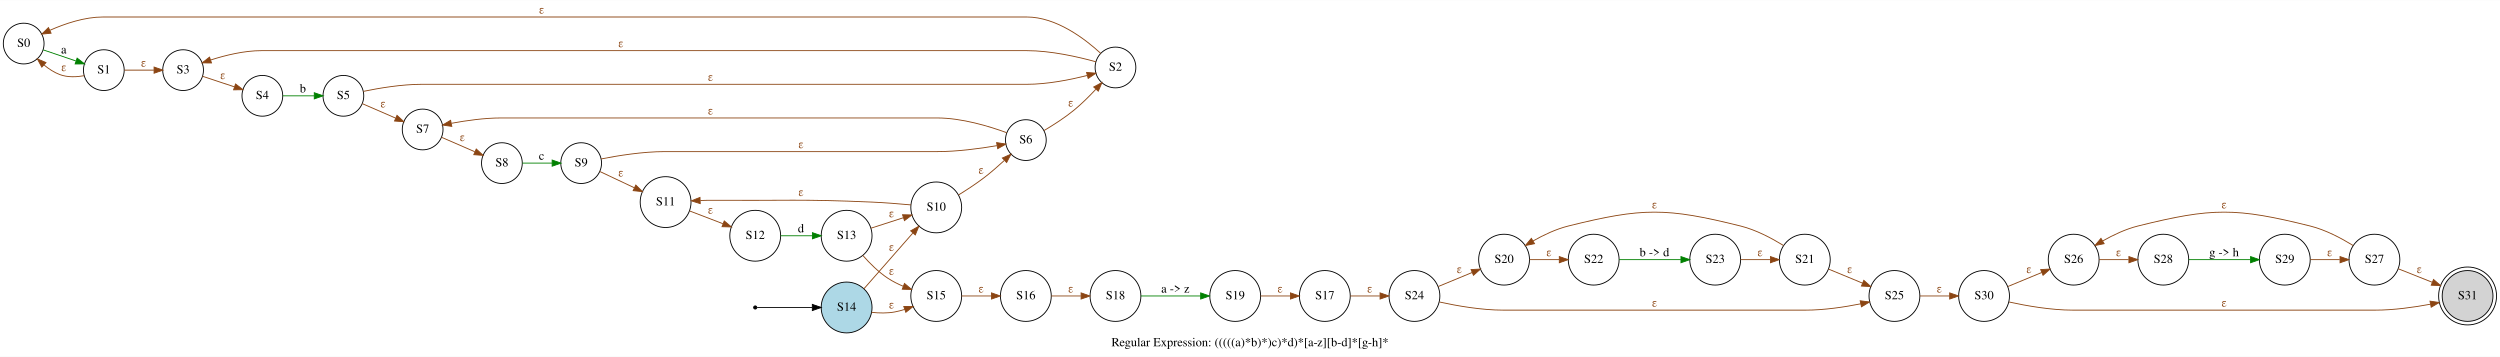
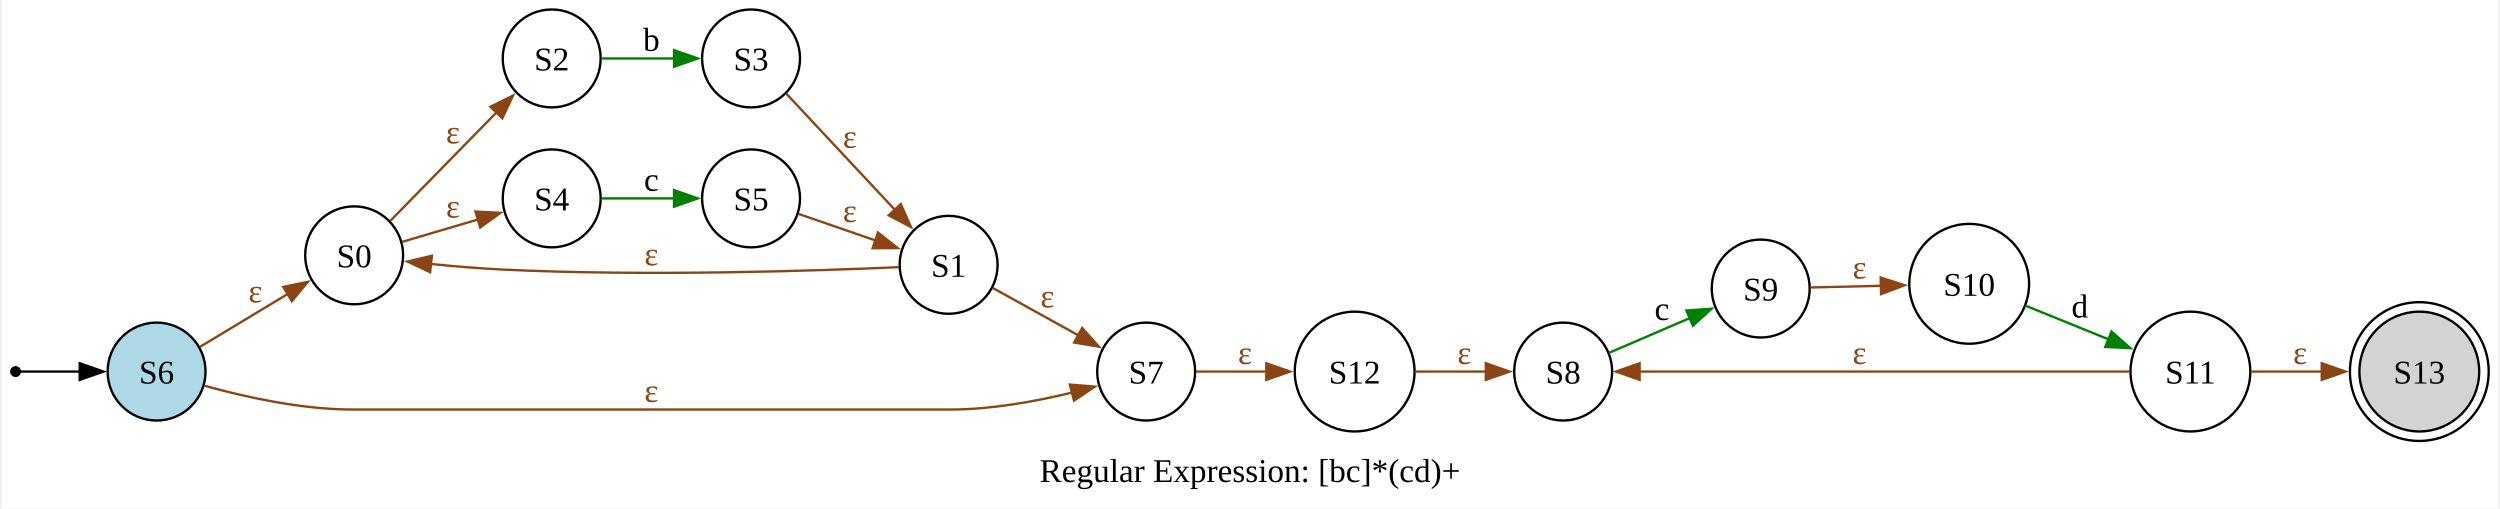
- <svg xmlns="http://www.w3.org/2000/svg" width="2823pt" height="403pt" viewBox="0.00 0.00 2822.87 402.60">
-   <g id="graph0" class="graph" transform="scale(1 1) rotate(0) translate(4 398.6)">
-     <polygon fill="white" stroke="transparent" points="-4,4 -4,-398.6 2818.87,-398.6 2818.87,4 -4,4" />
-     <text text-anchor="middle" x="1407.43" y="-7.8" font-family="Times,serif" font-size="14.00">Regular Expression: (((((a)*b)*)c)*d)*[a-z][b-d]*[g-h]*</text>
+ <svg xmlns="http://www.w3.org/2000/svg" width="1052pt" height="214pt" viewBox="0.00 0.00 1052.38 214.39">
+   <g id="graph0" class="graph" transform="scale(1 1) rotate(0) translate(4 210.39)">
+     <polygon fill="white" stroke="none" points="-4,4 -4,-210.39 1048.38,-210.39 1048.38,4 -4,4" />
+     <text text-anchor="middle" x="522.19" y="-7.2" font-family="Times New Roman,serif" font-size="14.00">Regular Expression: [bc]*(cd)+</text>
    <g id="node1" class="node">
-       <ellipse fill="none" stroke="black" cx="22.75" cy="-349.6" rx="23" ry="23" />
-       <text text-anchor="middle" x="22.75" y="-345.9" font-family="Times,serif" font-size="14.00">S0</text>
+       <ellipse fill="none" stroke="black" cx="144.53" cy="-102.75" rx="20.64" ry="20.64" />
+       <text text-anchor="middle" x="144.53" y="-97.7" font-family="Times New Roman,serif" font-size="14.00">S0</text>
+     </g>
+     <g id="node3" class="node">
+       <ellipse fill="none" stroke="black" cx="227.81" cy="-185.75" rx="20.64" ry="20.64" />
+       <text text-anchor="middle" x="227.81" y="-180.7" font-family="Times New Roman,serif" font-size="14.00">S2</text>
+     </g>
+     <g id="edge3" class="edge">
+       <path fill="none" stroke="saddlebrown" d="M159.69,-117.21C172.08,-129.86 190.3,-148.47 204.63,-163.1" />
+       <polygon fill="saddlebrown" stroke="saddlebrown" points="201.99,-165.4 211.49,-170.1 206.99,-160.5 201.99,-165.4" />
+       <text text-anchor="middle" x="186.17" y="-149.94" font-family="Times New Roman,serif" font-size="14.00" fill="saddlebrown">ε</text>
+     </g>
+     <g id="node5" class="node">
+       <ellipse fill="none" stroke="black" cx="227.81" cy="-126.75" rx="20.64" ry="20.64" />
+       <text text-anchor="middle" x="227.81" y="-121.7" font-family="Times New Roman,serif" font-size="14.00">S4</text>
+     </g>
+     <g id="edge2" class="edge">
+       <path fill="none" stroke="saddlebrown" d="M164.79,-108.44C174.31,-111.25 186.01,-114.7 196.68,-117.85" />
+       <polygon fill="saddlebrown" stroke="saddlebrown" points="195.66,-121.2 206.24,-120.67 197.64,-114.49 195.66,-121.2" />
+       <text text-anchor="middle" x="186.17" y="-118.67" font-family="Times New Roman,serif" font-size="14.00" fill="saddlebrown">ε</text>
    </g>
    <g id="node2" class="node">
-       <ellipse fill="none" stroke="black" cx="113.24" cy="-319.6" rx="23" ry="23" />
-       <text text-anchor="middle" x="113.24" y="-315.9" font-family="Times,serif" font-size="14.00">S1</text>
+       <ellipse fill="none" stroke="black" cx="395.14" cy="-98.75" rx="20.64" ry="20.64" />
+       <text text-anchor="middle" x="395.14" y="-93.7" font-family="Times New Roman,serif" font-size="14.00">S1</text>
    </g>
-     <g id="edge2" class="edge">
-       <path fill="none" stroke="green" d="M44.72,-342.49C55.74,-338.75 69.46,-334.1 81.64,-329.97" />
-       <polygon fill="green" stroke="green" points="83.08,-333.18 91.42,-326.66 80.83,-326.55 83.08,-333.18" />
-       <text text-anchor="middle" x="68" y="-338.4" font-family="Times,serif" font-size="14.00">a</text>
+     <g id="edge4" class="edge">
+       <path fill="none" stroke="saddlebrown" d="M374.2,-97.76C340,-96.24 267.96,-93.8 207.17,-96.75 197.25,-97.23 186.45,-98.15 176.71,-99.12" />
+       <polygon fill="saddlebrown" stroke="saddlebrown" points="176.56,-95.62 166.99,-100.15 177.3,-102.58 176.56,-95.62" />
+       <text text-anchor="middle" x="269.83" y="-98.56" font-family="Times New Roman,serif" font-size="14.00" fill="saddlebrown">ε</text>
    </g>
-     <g id="edge3" class="edge">
-       <path fill="none" stroke="saddlebrown" d="M91.31,-313.35C82.48,-311.75 72.25,-311.29 63.5,-314.6 57.17,-316.98 51.2,-320.89 45.91,-325.24" />
-       <polygon fill="saddlebrown" stroke="saddlebrown" points="43.21,-322.96 38.18,-332.29 47.93,-328.13 43.21,-322.96" />
-       <text text-anchor="middle" x="68" y="-318.4" font-family="Times,serif" font-size="14.00" fill="saddlebrown">ε</text>
+     <g id="node8" class="node">
+       <ellipse fill="none" stroke="black" cx="478.42" cy="-53.75" rx="20.64" ry="20.64" />
+       <text text-anchor="middle" x="478.42" y="-48.7" font-family="Times New Roman,serif" font-size="14.00">S7</text>
+     </g>
+     <g id="edge5" class="edge">
+       <path fill="none" stroke="saddlebrown" d="M413.77,-88.98C424.32,-83.15 437.95,-75.6 449.88,-68.99" />
+       <polygon fill="saddlebrown" stroke="saddlebrown" points="451.44,-72.13 458.49,-64.23 448.05,-66.01 451.44,-72.13" />
+       <text text-anchor="middle" x="436.78" y="-80.8" font-family="Times New Roman,serif" font-size="14.00" fill="saddlebrown">ε</text>
    </g>
    <g id="node4" class="node">
-       <ellipse fill="none" stroke="black" cx="202.74" cy="-319.6" rx="23" ry="23" />
-       <text text-anchor="middle" x="202.74" y="-315.9" font-family="Times,serif" font-size="14.00">S3</text>
-     </g>
-     <g id="edge4" class="edge">
-       <path fill="none" stroke="saddlebrown" d="M136.32,-319.6C146.45,-319.6 158.65,-319.6 169.76,-319.6" />
-       <polygon fill="saddlebrown" stroke="saddlebrown" points="169.97,-323.1 179.97,-319.6 169.97,-316.1 169.97,-323.1" />
-       <text text-anchor="middle" x="157.99" y="-323.4" font-family="Times,serif" font-size="14.00" fill="saddlebrown">ε</text>
-     </g>
-     <g id="node3" class="node">
-       <ellipse fill="none" stroke="black" cx="1255.54" cy="-322.6" rx="23" ry="23" />
-       <text text-anchor="middle" x="1255.54" y="-318.9" font-family="Times,serif" font-size="14.00">S2</text>
-     </g>
-     <g id="edge5" class="edge">
-       <path fill="none" stroke="saddlebrown" d="M1238.94,-338.48C1220.62,-355.34 1188.51,-379.6 1155.34,-379.6 112.24,-379.6 112.24,-379.6 112.24,-379.6 91.5,-379.6 69.39,-372.11 52.46,-364.62" />
-       <polygon fill="saddlebrown" stroke="saddlebrown" points="53.68,-361.32 43.14,-360.26 50.72,-367.66 53.68,-361.32" />
-       <text text-anchor="middle" x="607.47" y="-383.4" font-family="Times,serif" font-size="14.00" fill="saddlebrown">ε</text>
+       <ellipse fill="none" stroke="black" cx="311.85" cy="-185.75" rx="20.64" ry="20.64" />
+       <text text-anchor="middle" x="311.85" y="-180.7" font-family="Times New Roman,serif" font-size="14.00">S3</text>
    </g>
    <g id="edge6" class="edge">
-       <path fill="none" stroke="saddlebrown" d="M1233.48,-329.03C1213.55,-334.54 1182.7,-341.6 1155.34,-341.6 291.24,-341.6 291.24,-341.6 291.24,-341.6 271.78,-341.6 250.6,-336.42 233.96,-331.08" />
-       <polygon fill="saddlebrown" stroke="saddlebrown" points="234.83,-327.68 224.24,-327.79 232.58,-334.31 234.83,-327.68" />
-       <text text-anchor="middle" x="696.97" y="-345.4" font-family="Times,serif" font-size="14.00" fill="saddlebrown">ε</text>
-     </g>
-     <g id="node5" class="node">
-       <ellipse fill="none" stroke="black" cx="292.24" cy="-290.6" rx="23" ry="23" />
-       <text text-anchor="middle" x="292.24" y="-286.9" font-family="Times,serif" font-size="14.00">S4</text>
+       <path fill="none" stroke="green" d="M248.67,-185.75C257.98,-185.75 269.28,-185.75 279.68,-185.75" />
+       <polygon fill="green" stroke="green" points="279.38,-189.25 289.38,-185.75 279.38,-182.25 279.38,-189.25" />
+       <text text-anchor="middle" x="269.83" y="-188.95" font-family="Times New Roman,serif" font-size="14.00">b</text>
    </g>
    <g id="edge7" class="edge">
-       <path fill="none" stroke="saddlebrown" d="M224.48,-312.72C235.29,-309.14 248.73,-304.68 260.72,-300.71" />
-       <polygon fill="saddlebrown" stroke="saddlebrown" points="261.96,-303.99 270.35,-297.52 259.75,-297.35 261.96,-303.99" />
-       <text text-anchor="middle" x="247.49" y="-309.4" font-family="Times,serif" font-size="14.00" fill="saddlebrown">ε</text>
+       <path fill="none" stroke="saddlebrown" d="M326.64,-170.99C339.25,-157.49 358.11,-137.31 372.69,-121.71" />
+       <polygon fill="saddlebrown" stroke="saddlebrown" points="374.98,-124.38 379.25,-114.69 369.86,-119.6 374.98,-124.38" />
+       <text text-anchor="middle" x="353.49" y="-148.06" font-family="Times New Roman,serif" font-size="14.00" fill="saddlebrown">ε</text>
    </g>
    <g id="node6" class="node">
-       <ellipse fill="none" stroke="black" cx="383.73" cy="-290.6" rx="23" ry="23" />
-       <text text-anchor="middle" x="383.73" y="-286.9" font-family="Times,serif" font-size="14.00">S5</text>
+       <ellipse fill="none" stroke="black" cx="311.85" cy="-126.75" rx="20.64" ry="20.64" />
+       <text text-anchor="middle" x="311.85" y="-121.7" font-family="Times New Roman,serif" font-size="14.00">S5</text>
    </g>
    <g id="edge8" class="edge">
-       <path fill="none" stroke="green" d="M315.36,-290.6C325.98,-290.6 338.91,-290.6 350.59,-290.6" />
-       <polygon fill="green" stroke="green" points="350.86,-294.1 360.86,-290.6 350.86,-287.1 350.86,-294.1" />
-       <text text-anchor="middle" x="337.98" y="-294.4" font-family="Times,serif" font-size="14.00">b</text>
+       <path fill="none" stroke="green" d="M248.67,-126.75C257.98,-126.75 269.28,-126.75 279.68,-126.75" />
+       <polygon fill="green" stroke="green" points="279.38,-130.25 289.38,-126.75 279.38,-123.25 279.38,-130.25" />
+       <text text-anchor="middle" x="269.83" y="-129.95" font-family="Times New Roman,serif" font-size="14.00">c</text>
    </g>
    <g id="edge9" class="edge">
-       <path fill="none" stroke="saddlebrown" d="M406.17,-295.59C423.81,-299.25 449.5,-303.6 472.23,-303.6 472.23,-303.6 472.23,-303.6 1155.34,-303.6 1178.53,-303.6 1204.23,-308.67 1223.66,-313.57" />
-       <polygon fill="saddlebrown" stroke="saddlebrown" points="1222.92,-316.99 1233.48,-316.16 1224.71,-310.22 1222.92,-316.99" />
-       <text text-anchor="middle" x="798.16" y="-307.4" font-family="Times,serif" font-size="14.00" fill="saddlebrown">ε</text>
+       <path fill="none" stroke="saddlebrown" d="M331.7,-120.26C341.38,-116.92 353.4,-112.78 364.3,-109.03" />
+       <polygon fill="saddlebrown" stroke="saddlebrown" points="365.36,-112.36 373.67,-105.8 363.08,-105.75 365.36,-112.36" />
+       <text text-anchor="middle" x="353.49" y="-116.79" font-family="Times New Roman,serif" font-size="14.00" fill="saddlebrown">ε</text>
    </g>
-     <g id="node8" class="node">
-       <ellipse fill="none" stroke="black" cx="473.23" cy="-252.6" rx="23" ry="23" />
-       <text text-anchor="middle" x="473.23" y="-248.9" font-family="Times,serif" font-size="14.00">S7</text>
+     <g id="node7" class="node">
+       <ellipse fill="lightblue" stroke="black" cx="61.24" cy="-53.75" rx="20.64" ry="20.64" />
+       <text text-anchor="middle" x="61.24" y="-48.7" font-family="Times New Roman,serif" font-size="14.00">S6</text>
    </g>
    <g id="edge10" class="edge">
-       <path fill="none" stroke="saddlebrown" d="M405.03,-281.78C416.18,-276.94 430.22,-270.84 442.58,-265.47" />
-       <polygon fill="saddlebrown" stroke="saddlebrown" points="444.27,-268.56 452.04,-261.36 441.48,-262.14 444.27,-268.56" />
-       <text text-anchor="middle" x="428.48" y="-277.4" font-family="Times,serif" font-size="14.00" fill="saddlebrown">ε</text>
-     </g>
-     <g id="node7" class="node">
-       <ellipse fill="none" stroke="black" cx="1154.34" cy="-240.6" rx="23" ry="23" />
-       <text text-anchor="middle" x="1154.34" y="-236.9" font-family="Times,serif" font-size="14.00">S6</text>
+       <path fill="none" stroke="saddlebrown" d="M79.48,-64.14C90.26,-70.64 104.37,-79.14 116.6,-86.51" />
+       <polygon fill="saddlebrown" stroke="saddlebrown" points="114.65,-89.43 125.02,-91.59 118.26,-83.43 114.65,-89.43" />
+       <text text-anchor="middle" x="102.89" y="-82.92" font-family="Times New Roman,serif" font-size="14.00" fill="saddlebrown">ε</text>
    </g>
    <g id="edge11" class="edge">
-       <path fill="none" stroke="saddlebrown" d="M1174.73,-251.32C1185.28,-257.54 1198.3,-265.85 1208.94,-274.6 1217.47,-281.61 1226.01,-290.11 1233.36,-298" />
-       <polygon fill="saddlebrown" stroke="saddlebrown" points="1230.95,-300.55 1240.26,-305.61 1236.13,-295.85 1230.95,-300.55" />
-       <text text-anchor="middle" x="1204.94" y="-278.4" font-family="Times,serif" font-size="14.00" fill="saddlebrown">ε</text>
+       <path fill="none" stroke="saddlebrown" d="M81.41,-47.79C97.76,-43.24 121.95,-37.75 143.53,-37.75 143.53,-37.75 143.53,-37.75 396.14,-37.75 413.33,-37.75 432.19,-41.24 447.41,-44.96" />
+       <polygon fill="saddlebrown" stroke="saddlebrown" points="446.23,-48.27 456.79,-47.41 448,-41.49 446.23,-48.27" />
+       <text text-anchor="middle" x="269.83" y="-40.95" font-family="Times New Roman,serif" font-size="14.00" fill="saddlebrown">ε</text>
+     </g>
+     <g id="node13" class="node">
+       <ellipse fill="none" stroke="black" cx="566.31" cy="-53.75" rx="25.25" ry="25.25" />
+       <text text-anchor="middle" x="566.31" y="-48.7" font-family="Times New Roman,serif" font-size="14.00">S12</text>
    </g>
    <g id="edge12" class="edge">
-       <path fill="none" stroke="saddlebrown" d="M1132.82,-248.92C1113.02,-256.19 1082.03,-265.6 1054.15,-265.6 561.72,-265.6 561.72,-265.6 561.72,-265.6 543.08,-265.6 522.44,-262.67 505.89,-259.6" />
-       <polygon fill="saddlebrown" stroke="saddlebrown" points="506.16,-256.08 495.67,-257.59 504.81,-262.95 506.16,-256.08" />
-       <text text-anchor="middle" x="798.16" y="-269.4" font-family="Times,serif" font-size="14.00" fill="saddlebrown">ε</text>
+       <path fill="none" stroke="saddlebrown" d="M499.34,-53.75C508.27,-53.75 519.09,-53.75 529.36,-53.75" />
+       <polygon fill="saddlebrown" stroke="saddlebrown" points="529.07,-57.25 539.07,-53.75 529.07,-50.25 529.07,-57.25" />
+       <text text-anchor="middle" x="520.07" y="-56.95" font-family="Times New Roman,serif" font-size="14.00" fill="saddlebrown">ε</text>
    </g>
    <g id="node9" class="node">
-       <ellipse fill="none" stroke="black" cx="562.72" cy="-214.6" rx="23" ry="23" />
-       <text text-anchor="middle" x="562.72" y="-210.9" font-family="Times,serif" font-size="14.00">S8</text>
+       <ellipse fill="none" stroke="black" cx="654.21" cy="-53.75" rx="20.64" ry="20.64" />
+       <text text-anchor="middle" x="654.21" y="-48.7" font-family="Times New Roman,serif" font-size="14.00">S8</text>
+     </g>
+     <g id="node10" class="node">
+       <ellipse fill="none" stroke="black" cx="737.49" cy="-88.75" rx="20.64" ry="20.64" />
+       <text text-anchor="middle" x="737.49" y="-83.7" font-family="Times New Roman,serif" font-size="14.00">S9</text>
    </g>
    <g id="edge13" class="edge">
-       <path fill="none" stroke="saddlebrown" d="M494.52,-243.78C505.67,-238.94 519.72,-232.84 532.08,-227.47" />
-       <polygon fill="saddlebrown" stroke="saddlebrown" points="533.76,-230.56 541.54,-223.36 530.97,-224.14 533.76,-230.56" />
-       <text text-anchor="middle" x="517.98" y="-239.4" font-family="Times,serif" font-size="14.00" fill="saddlebrown">ε</text>
+       <path fill="none" stroke="green" d="M673.65,-61.69C683.73,-66.03 696.44,-71.5 707.79,-76.39" />
+       <polygon fill="green" stroke="green" points="706.16,-79.5 716.73,-80.24 708.93,-73.07 706.16,-79.5" />
+       <text text-anchor="middle" x="695.85" y="-75.5" font-family="Times New Roman,serif" font-size="14.00">c</text>
    </g>
-     <g id="node10" class="node">
-       <ellipse fill="none" stroke="black" cx="652.22" cy="-214.6" rx="23" ry="23" />
-       <text text-anchor="middle" x="652.22" y="-210.9" font-family="Times,serif" font-size="14.00">S9</text>
+     <g id="node11" class="node">
+       <ellipse fill="none" stroke="black" cx="825.38" cy="-90.75" rx="25.25" ry="25.25" />
+       <text text-anchor="middle" x="825.38" y="-85.7" font-family="Times New Roman,serif" font-size="14.00">S10</text>
    </g>
    <g id="edge14" class="edge">
-       <path fill="none" stroke="green" d="M585.8,-214.6C595.93,-214.6 608.13,-214.6 619.24,-214.6" />
-       <polygon fill="green" stroke="green" points="619.45,-218.1 629.45,-214.6 619.45,-211.1 619.45,-218.1" />
-       <text text-anchor="middle" x="607.47" y="-218.4" font-family="Times,serif" font-size="14.00">c</text>
+       <path fill="none" stroke="saddlebrown" d="M758.41,-89.21C767.34,-89.42 778.16,-89.67 788.43,-89.91" />
+       <polygon fill="saddlebrown" stroke="saddlebrown" points="788.06,-93.4 798.14,-90.14 788.23,-86.41 788.06,-93.4" />
+       <text text-anchor="middle" x="779.14" y="-92.95" font-family="Times New Roman,serif" font-size="14.00" fill="saddlebrown">ε</text>
+     </g>
+     <g id="node12" class="node">
+       <ellipse fill="none" stroke="black" cx="918.63" cy="-53.75" rx="25.25" ry="25.25" />
+       <text text-anchor="middle" x="918.63" y="-48.7" font-family="Times New Roman,serif" font-size="14.00">S11</text>
    </g>
    <g id="edge15" class="edge">
-       <path fill="none" stroke="saddlebrown" d="M674.61,-219.29C693.45,-223.01 721.69,-227.6 746.57,-227.6 746.57,-227.6 746.57,-227.6 1054.15,-227.6 1076.86,-227.6 1102.26,-230.99 1121.67,-234.31" />
-       <polygon fill="saddlebrown" stroke="saddlebrown" points="1121.32,-237.8 1131.78,-236.12 1122.55,-230.91 1121.32,-237.8" />
-       <text text-anchor="middle" x="900.36" y="-231.4" font-family="Times,serif" font-size="14.00" fill="saddlebrown">ε</text>
-     </g>
-     <g id="node12" class="node">
-       <ellipse fill="none" stroke="black" cx="747.57" cy="-170.6" rx="28.7" ry="28.7" />
-       <text text-anchor="middle" x="747.57" y="-166.9" font-family="Times,serif" font-size="14.00">S11</text>
+       <path fill="none" stroke="green" d="M848.94,-81.6C859.61,-77.28 872.56,-72.03 884.33,-67.25" />
+       <polygon fill="green" stroke="green" points="885.35,-70.62 893.3,-63.62 882.72,-64.13 885.35,-70.62" />
+       <text text-anchor="middle" x="872.01" y="-76.56" font-family="Times New Roman,serif" font-size="14.00">d</text>
    </g>
    <g id="edge16" class="edge">
-       <path fill="none" stroke="saddlebrown" d="M673.02,-205.27C684.38,-199.91 698.98,-193.03 712.17,-186.81" />
-       <polygon fill="saddlebrown" stroke="saddlebrown" points="713.91,-189.86 721.46,-182.43 710.92,-183.53 713.91,-189.86" />
-       <text text-anchor="middle" x="696.97" y="-199.4" font-family="Times,serif" font-size="14.00" fill="saddlebrown">ε</text>
+       <path fill="none" stroke="saddlebrown" d="M893.17,-53.75C845.24,-53.75 739.03,-53.75 686.24,-53.75" />
+       <polygon fill="saddlebrown" stroke="saddlebrown" points="686.44,-50.25 676.44,-53.75 686.44,-57.25 686.44,-50.25" />
+       <text text-anchor="middle" x="779.14" y="-56.95" font-family="Times New Roman,serif" font-size="14.00" fill="saddlebrown">ε</text>
    </g>
-     <g id="node11" class="node">
-       <ellipse fill="none" stroke="black" cx="1053.15" cy="-164.6" rx="28.7" ry="28.7" />
-       <text text-anchor="middle" x="1053.15" y="-160.9" font-family="Times,serif" font-size="14.00">S10</text>
+     <g id="node14" class="node">
+       <ellipse fill="lightgray" stroke="black" cx="1015.13" cy="-53.75" rx="25.25" ry="25.25" />
+       <ellipse fill="none" stroke="black" cx="1015.13" cy="-53.75" rx="29.25" ry="29.25" />
+       <text text-anchor="middle" x="1015.13" y="-48.7" font-family="Times New Roman,serif" font-size="14.00">S13</text>
    </g>
    <g id="edge17" class="edge">
-       <path fill="none" stroke="saddlebrown" d="M1078.25,-178.61C1087.7,-184.43 1098.48,-191.48 1107.75,-198.6 1115.23,-204.35 1122.94,-211.08 1129.84,-217.46" />
-       <polygon fill="saddlebrown" stroke="saddlebrown" points="1127.83,-220.38 1137.5,-224.69 1132.64,-215.29 1127.83,-220.38" />
-       <text text-anchor="middle" x="1103.75" y="-202.4" font-family="Times,serif" font-size="14.00" fill="saddlebrown">ε</text>
+       <path fill="none" stroke="saddlebrown" d="M943.97,-53.75C953.19,-53.75 963.94,-53.75 974.22,-53.75" />
+       <polygon fill="saddlebrown" stroke="saddlebrown" points="974,-57.25 984,-53.75 974,-50.25 974,-57.25" />
+       <text text-anchor="middle" x="964.88" y="-56.95" font-family="Times New Roman,serif" font-size="14.00" fill="saddlebrown">ε</text>
    </g>
    <g id="edge18" class="edge">
-       <path fill="none" stroke="saddlebrown" d="M1024.64,-167.42C1011.34,-168.65 995.13,-169.96 980.55,-170.6 901.34,-174.08 881.45,-172.15 802.16,-172.6 798.61,-172.62 797.72,-172.68 794.16,-172.6 791.76,-172.54 789.28,-172.48 786.78,-172.4" />
-       <polygon fill="saddlebrown" stroke="saddlebrown" points="786.65,-168.89 776.53,-172.02 786.4,-175.88 786.65,-168.89" />
-       <text text-anchor="middle" x="900.36" y="-177.4" font-family="Times,serif" font-size="14.00" fill="saddlebrown">ε</text>
-     </g>
-     <g id="node13" class="node">
-       <ellipse fill="none" stroke="black" cx="848.76" cy="-132.6" rx="28.7" ry="28.7" />
-       <text text-anchor="middle" x="848.76" y="-128.9" font-family="Times,serif" font-size="14.00">S12</text>
-     </g>
-     <g id="edge19" class="edge">
-       <path fill="none" stroke="saddlebrown" d="M774.63,-160.61C786.13,-156.21 799.84,-150.96 812.25,-146.2" />
-       <polygon fill="saddlebrown" stroke="saddlebrown" points="813.79,-149.36 821.87,-142.51 811.28,-142.82 813.79,-149.36" />
-       <text text-anchor="middle" x="798.16" y="-157.4" font-family="Times,serif" font-size="14.00" fill="saddlebrown">ε</text>
-     </g>
-     <g id="node14" class="node">
-       <ellipse fill="none" stroke="black" cx="951.96" cy="-132.6" rx="28.7" ry="28.7" />
-       <text text-anchor="middle" x="951.96" y="-128.9" font-family="Times,serif" font-size="14.00">S13</text>
-     </g>
-     <g id="edge20" class="edge">
-       <path fill="none" stroke="green" d="M877.41,-132.6C888.46,-132.6 901.35,-132.6 913.23,-132.6" />
-       <polygon fill="green" stroke="green" points="913.34,-136.1 923.34,-132.6 913.34,-129.1 913.34,-136.1" />
-       <text text-anchor="middle" x="900.36" y="-136.4" font-family="Times,serif" font-size="14.00">d</text>
-     </g>
-     <g id="edge21" class="edge">
-       <path fill="none" stroke="saddlebrown" d="M979.28,-141.09C990.49,-144.71 1003.75,-148.98 1015.87,-152.89" />
-       <polygon fill="saddlebrown" stroke="saddlebrown" points="1015.11,-156.33 1025.7,-156.07 1017.26,-149.67 1015.11,-156.33" />
-       <text text-anchor="middle" x="1002.55" y="-153.4" font-family="Times,serif" font-size="14.00" fill="saddlebrown">ε</text>
-     </g>
-     <g id="node16" class="node">
-       <ellipse fill="none" stroke="black" cx="1053.15" cy="-64.6" rx="28.7" ry="28.7" />
-       <text text-anchor="middle" x="1053.15" y="-60.9" font-family="Times,serif" font-size="14.00">S15</text>
-     </g>
-     <g id="edge22" class="edge">
-       <path fill="none" stroke="saddlebrown" d="M970.24,-110.37C978.1,-101.41 988.01,-91.57 998.55,-84.6 1003.88,-81.08 1009.91,-78.06 1015.96,-75.52" />
-       <polygon fill="saddlebrown" stroke="saddlebrown" points="1017.29,-78.76 1025.38,-71.92 1014.79,-72.22 1017.29,-78.76" />
-       <text text-anchor="middle" x="1002.55" y="-88.4" font-family="Times,serif" font-size="14.00" fill="saddlebrown">ε</text>
+       <path fill="none" stroke="saddlebrown" d="M591.7,-53.75C601.01,-53.75 611.76,-53.75 621.64,-53.75" />
+       <polygon fill="saddlebrown" stroke="saddlebrown" points="621.6,-57.25 631.6,-53.75 621.6,-50.25 621.6,-57.25" />
+       <text text-anchor="middle" x="612.56" y="-56.95" font-family="Times New Roman,serif" font-size="14.00" fill="saddlebrown">ε</text>
    </g>
    <g id="node15" class="node">
-       <ellipse fill="lightblue" stroke="black" cx="951.96" cy="-51.6" rx="28.7" ry="28.7" />
-       <text text-anchor="middle" x="951.96" y="-47.9" font-family="Times,serif" font-size="14.00">S14</text>
-     </g>
-     <g id="edge23" class="edge">
-       <path fill="none" stroke="saddlebrown" d="M971.38,-72.59C986.94,-90.31 1009.39,-115.88 1026.67,-135.57" />
-       <polygon fill="saddlebrown" stroke="saddlebrown" points="1024.26,-138.13 1033.49,-143.34 1029.52,-133.51 1024.26,-138.13" />
-       <text text-anchor="middle" x="1002.55" y="-115.4" font-family="Times,serif" font-size="14.00" fill="saddlebrown">ε</text>
-     </g>
-     <g id="edge24" class="edge">
-       <path fill="none" stroke="saddlebrown" d="M980.09,-46.12C988.61,-45.19 998.01,-44.97 1006.55,-46.6 1010.19,-47.29 1013.92,-48.27 1017.59,-49.42" />
-       <polygon fill="saddlebrown" stroke="saddlebrown" points="1016.5,-52.74 1027.09,-52.76 1018.82,-46.14 1016.5,-52.74" />
-       <text text-anchor="middle" x="1002.55" y="-50.4" font-family="Times,serif" font-size="14.00" fill="saddlebrown">ε</text>
-     </g>
-     <g id="node17" class="node">
-       <ellipse fill="none" stroke="black" cx="1154.34" cy="-64.6" rx="28.7" ry="28.7" />
-       <text text-anchor="middle" x="1154.34" y="-60.9" font-family="Times,serif" font-size="14.00">S16</text>
-     </g>
-     <g id="edge25" class="edge">
-       <path fill="none" stroke="saddlebrown" d="M1081.78,-64.6C1092.12,-64.6 1104.06,-64.6 1115.18,-64.6" />
-       <polygon fill="saddlebrown" stroke="saddlebrown" points="1115.52,-68.1 1125.52,-64.6 1115.52,-61.1 1115.52,-68.1" />
-       <text text-anchor="middle" x="1103.75" y="-68.4" font-family="Times,serif" font-size="14.00" fill="saddlebrown">ε</text>
-     </g>
-     <g id="node19" class="node">
-       <ellipse fill="none" stroke="black" cx="1255.54" cy="-64.6" rx="28.7" ry="28.7" />
-       <text text-anchor="middle" x="1255.54" y="-60.9" font-family="Times,serif" font-size="14.00">S18</text>
-     </g>
-     <g id="edge26" class="edge">
-       <path fill="none" stroke="saddlebrown" d="M1182.98,-64.6C1193.32,-64.6 1205.25,-64.6 1216.37,-64.6" />
-       <polygon fill="saddlebrown" stroke="saddlebrown" points="1216.71,-68.1 1226.71,-64.6 1216.71,-61.1 1216.71,-68.1" />
-       <text text-anchor="middle" x="1204.94" y="-68.4" font-family="Times,serif" font-size="14.00" fill="saddlebrown">ε</text>
-     </g>
-     <g id="node18" class="node">
-       <ellipse fill="none" stroke="black" cx="1491.93" cy="-64.6" rx="28.7" ry="28.7" />
-       <text text-anchor="middle" x="1491.93" y="-60.9" font-family="Times,serif" font-size="14.00">S17</text>
-     </g>
-     <g id="node25" class="node">
-       <ellipse fill="none" stroke="black" cx="1593.12" cy="-64.6" rx="28.7" ry="28.7" />
-       <text text-anchor="middle" x="1593.12" y="-60.9" font-family="Times,serif" font-size="14.00">S24</text>
-     </g>
-     <g id="edge27" class="edge">
-       <path fill="none" stroke="saddlebrown" d="M1520.56,-64.6C1530.9,-64.6 1542.84,-64.6 1553.96,-64.6" />
-       <polygon fill="saddlebrown" stroke="saddlebrown" points="1554.3,-68.1 1564.3,-64.6 1554.3,-61.1 1554.3,-68.1" />
-       <text text-anchor="middle" x="1542.53" y="-68.4" font-family="Times,serif" font-size="14.00" fill="saddlebrown">ε</text>
-     </g>
-     <g id="node20" class="node">
-       <ellipse fill="none" stroke="black" cx="1390.73" cy="-64.6" rx="28.7" ry="28.7" />
-       <text text-anchor="middle" x="1390.73" y="-60.9" font-family="Times,serif" font-size="14.00">S19</text>
-     </g>
-     <g id="edge28" class="edge">
-       <path fill="none" stroke="green" d="M1284.14,-64.6C1303.65,-64.6 1330.06,-64.6 1351.59,-64.6" />
-       <polygon fill="green" stroke="green" points="1351.71,-68.1 1361.71,-64.6 1351.71,-61.1 1351.71,-68.1" />
-       <text text-anchor="middle" x="1323.14" y="-68.4" font-family="Times,serif" font-size="14.00">a -&gt; z</text>
-     </g>
-     <g id="edge29" class="edge">
-       <path fill="none" stroke="saddlebrown" d="M1419.37,-64.6C1429.71,-64.6 1441.64,-64.6 1452.76,-64.6" />
-       <polygon fill="saddlebrown" stroke="saddlebrown" points="1453.1,-68.1 1463.1,-64.6 1453.1,-61.1 1453.1,-68.1" />
-       <text text-anchor="middle" x="1441.33" y="-68.4" font-family="Times,serif" font-size="14.00" fill="saddlebrown">ε</text>
-     </g>
-     <g id="node21" class="node">
-       <ellipse fill="none" stroke="black" cx="1694.32" cy="-105.6" rx="28.7" ry="28.7" />
-       <text text-anchor="middle" x="1694.32" y="-101.9" font-family="Times,serif" font-size="14.00">S20</text>
-     </g>
-     <g id="node23" class="node">
-       <ellipse fill="none" stroke="black" cx="1795.51" cy="-105.6" rx="28.7" ry="28.7" />
-       <text text-anchor="middle" x="1795.51" y="-101.9" font-family="Times,serif" font-size="14.00">S22</text>
-     </g>
-     <g id="edge30" class="edge">
-       <path fill="none" stroke="saddlebrown" d="M1722.95,-105.6C1733.29,-105.6 1745.23,-105.6 1756.35,-105.6" />
-       <polygon fill="saddlebrown" stroke="saddlebrown" points="1756.69,-109.1 1766.69,-105.6 1756.69,-102.1 1756.69,-109.1" />
-       <text text-anchor="middle" x="1744.92" y="-109.4" font-family="Times,serif" font-size="14.00" fill="saddlebrown">ε</text>
-     </g>
-     <g id="node22" class="node">
-       <ellipse fill="none" stroke="black" cx="2033.9" cy="-105.6" rx="28.7" ry="28.7" />
-       <text text-anchor="middle" x="2033.9" y="-101.9" font-family="Times,serif" font-size="14.00">S21</text>
-     </g>
-     <g id="edge32" class="edge">
-       <path fill="none" stroke="saddlebrown" d="M2009.9,-121.53C1996.41,-129.89 1978.65,-139.28 1961.31,-143.6 1877.47,-164.47 1850.75,-164.47 1766.92,-143.6 1753.1,-140.16 1739.01,-133.5 1727.04,-126.7" />
-       <polygon fill="saddlebrown" stroke="saddlebrown" points="1728.71,-123.63 1718.33,-121.53 1725.14,-129.65 1728.71,-123.63" />
-       <text text-anchor="middle" x="1864.11" y="-163.4" font-family="Times,serif" font-size="14.00" fill="saddlebrown">ε</text>
-     </g>
-     <g id="node26" class="node">
-       <ellipse fill="none" stroke="black" cx="2135.1" cy="-64.6" rx="28.7" ry="28.7" />
-       <text text-anchor="middle" x="2135.1" y="-60.9" font-family="Times,serif" font-size="14.00">S25</text>
-     </g>
-     <g id="edge31" class="edge">
-       <path fill="none" stroke="saddlebrown" d="M2060.71,-94.93C2072.42,-90.09 2086.45,-84.29 2099.09,-79.07" />
-       <polygon fill="saddlebrown" stroke="saddlebrown" points="2100.52,-82.26 2108.43,-75.21 2097.85,-75.79 2100.52,-82.26" />
-       <text text-anchor="middle" x="2084.5" y="-90.4" font-family="Times,serif" font-size="14.00" fill="saddlebrown">ε</text>
-     </g>
-     <g id="node24" class="node">
-       <ellipse fill="none" stroke="black" cx="1932.71" cy="-105.6" rx="28.7" ry="28.7" />
-       <text text-anchor="middle" x="1932.71" y="-101.9" font-family="Times,serif" font-size="14.00">S23</text>
-     </g>
-     <g id="edge33" class="edge">
-       <path fill="none" stroke="green" d="M1824.2,-105.6C1844.34,-105.6 1871.84,-105.6 1893.99,-105.6" />
-       <polygon fill="green" stroke="green" points="1894.06,-109.1 1904.06,-105.6 1894.06,-102.1 1894.06,-109.1" />
-       <text text-anchor="middle" x="1864.11" y="-109.4" font-family="Times,serif" font-size="14.00">b -&gt; d</text>
-     </g>
-     <g id="edge34" class="edge">
-       <path fill="none" stroke="saddlebrown" d="M1961.34,-105.6C1971.68,-105.6 1983.62,-105.6 1994.74,-105.6" />
-       <polygon fill="saddlebrown" stroke="saddlebrown" points="1995.08,-109.1 2005.08,-105.6 1995.08,-102.1 1995.08,-109.1" />
-       <text text-anchor="middle" x="1983.31" y="-109.4" font-family="Times,serif" font-size="14.00" fill="saddlebrown">ε</text>
-     </g>
-     <g id="edge36" class="edge">
-       <path fill="none" stroke="saddlebrown" d="M1619.93,-75.26C1631.64,-80.1 1645.67,-85.9 1658.31,-91.13" />
-       <polygon fill="saddlebrown" stroke="saddlebrown" points="1657.07,-94.4 1667.65,-94.99 1659.74,-87.93 1657.07,-94.4" />
-       <text text-anchor="middle" x="1643.72" y="-90.4" font-family="Times,serif" font-size="14.00" fill="saddlebrown">ε</text>
-     </g>
-     <g id="edge35" class="edge">
-       <path fill="none" stroke="saddlebrown" d="M1621.3,-57.81C1641.13,-53.45 1668.72,-48.6 1693.32,-48.6 1693.32,-48.6 1693.32,-48.6 2034.9,-48.6 2055.66,-48.6 2078.54,-52.05 2097.1,-55.75" />
-       <polygon fill="saddlebrown" stroke="saddlebrown" points="2096.42,-59.18 2106.92,-57.81 2097.85,-52.33 2096.42,-59.18" />
-       <text text-anchor="middle" x="1864.11" y="-52.4" font-family="Times,serif" font-size="14.00" fill="saddlebrown">ε</text>
-     </g>
-     <g id="node31" class="node">
-       <ellipse fill="none" stroke="black" cx="2236.29" cy="-64.6" rx="28.7" ry="28.7" />
-       <text text-anchor="middle" x="2236.29" y="-60.9" font-family="Times,serif" font-size="14.00">S30</text>
-     </g>
-     <g id="edge37" class="edge">
-       <path fill="none" stroke="saddlebrown" d="M2163.73,-64.6C2174.07,-64.6 2186.01,-64.6 2197.13,-64.6" />
-       <polygon fill="saddlebrown" stroke="saddlebrown" points="2197.47,-68.1 2207.47,-64.6 2197.47,-61.1 2197.47,-68.1" />
-       <text text-anchor="middle" x="2185.7" y="-68.4" font-family="Times,serif" font-size="14.00" fill="saddlebrown">ε</text>
-     </g>
-     <g id="node27" class="node">
-       <ellipse fill="none" stroke="black" cx="2337.49" cy="-105.6" rx="28.7" ry="28.7" />
-       <text text-anchor="middle" x="2337.49" y="-101.9" font-family="Times,serif" font-size="14.00">S26</text>
-     </g>
-     <g id="node29" class="node">
-       <ellipse fill="none" stroke="black" cx="2438.68" cy="-105.6" rx="28.7" ry="28.7" />
-       <text text-anchor="middle" x="2438.68" y="-101.9" font-family="Times,serif" font-size="14.00">S28</text>
-     </g>
-     <g id="edge38" class="edge">
-       <path fill="none" stroke="saddlebrown" d="M2366.12,-105.6C2376.46,-105.6 2388.39,-105.6 2399.52,-105.6" />
-       <polygon fill="saddlebrown" stroke="saddlebrown" points="2399.86,-109.1 2409.86,-105.6 2399.86,-102.1 2399.86,-109.1" />
-       <text text-anchor="middle" x="2388.09" y="-109.4" font-family="Times,serif" font-size="14.00" fill="saddlebrown">ε</text>
-     </g>
-     <g id="node28" class="node">
-       <ellipse fill="none" stroke="black" cx="2677.07" cy="-105.6" rx="28.7" ry="28.7" />
-       <text text-anchor="middle" x="2677.07" y="-101.9" font-family="Times,serif" font-size="14.00">S27</text>
-     </g>
-     <g id="edge39" class="edge">
-       <path fill="none" stroke="saddlebrown" d="M2653.07,-121.53C2639.58,-129.89 2621.82,-139.28 2604.48,-143.6 2520.64,-164.47 2493.92,-164.47 2410.09,-143.6 2396.27,-140.16 2382.18,-133.5 2370.21,-126.7" />
-       <polygon fill="saddlebrown" stroke="saddlebrown" points="2371.88,-123.63 2361.5,-121.53 2368.31,-129.65 2371.88,-123.63" />
-       <text text-anchor="middle" x="2507.28" y="-163.4" font-family="Times,serif" font-size="14.00" fill="saddlebrown">ε</text>
-     </g>
-     <g id="node32" class="node">
-       <ellipse fill="lightgray" stroke="black" cx="2782.27" cy="-64.6" rx="28.68" ry="28.68" />
-       <ellipse fill="none" stroke="black" cx="2782.27" cy="-64.6" rx="32.7" ry="32.7" />
-       <text text-anchor="middle" x="2782.27" y="-60.9" font-family="Times,serif" font-size="14.00">S31</text>
-     </g>
-     <g id="edge40" class="edge">
-       <path fill="none" stroke="saddlebrown" d="M2703.85,-95.36C2715.46,-90.75 2729.41,-85.2 2742.26,-80.1" />
-       <polygon fill="saddlebrown" stroke="saddlebrown" points="2743.81,-83.25 2751.81,-76.3 2741.23,-76.74 2743.81,-83.25" />
-       <text text-anchor="middle" x="2727.67" y="-90.4" font-family="Times,serif" font-size="14.00" fill="saddlebrown">ε</text>
-     </g>
-     <g id="node30" class="node">
-       <ellipse fill="none" stroke="black" cx="2575.88" cy="-105.6" rx="28.7" ry="28.7" />
-       <text text-anchor="middle" x="2575.88" y="-101.9" font-family="Times,serif" font-size="14.00">S29</text>
-     </g>
-     <g id="edge41" class="edge">
-       <path fill="none" stroke="green" d="M2467.37,-105.6C2487.51,-105.6 2515.01,-105.6 2537.16,-105.6" />
-       <polygon fill="green" stroke="green" points="2537.23,-109.1 2547.23,-105.6 2537.23,-102.1 2537.23,-109.1" />
-       <text text-anchor="middle" x="2507.28" y="-109.4" font-family="Times,serif" font-size="14.00">g -&gt; h</text>
-     </g>
-     <g id="edge42" class="edge">
-       <path fill="none" stroke="saddlebrown" d="M2604.51,-105.6C2614.85,-105.6 2626.78,-105.6 2637.91,-105.6" />
-       <polygon fill="saddlebrown" stroke="saddlebrown" points="2638.25,-109.1 2648.25,-105.6 2638.25,-102.1 2638.25,-109.1" />
-       <text text-anchor="middle" x="2626.48" y="-109.4" font-family="Times,serif" font-size="14.00" fill="saddlebrown">ε</text>
-     </g>
-     <g id="edge43" class="edge">
-       <path fill="none" stroke="saddlebrown" d="M2263.1,-75.26C2274.81,-80.1 2288.84,-85.9 2301.48,-91.13" />
-       <polygon fill="saddlebrown" stroke="saddlebrown" points="2300.24,-94.4 2310.81,-94.99 2302.91,-87.93 2300.24,-94.4" />
-       <text text-anchor="middle" x="2286.89" y="-90.4" font-family="Times,serif" font-size="14.00" fill="saddlebrown">ε</text>
-     </g>
-     <g id="edge44" class="edge">
-       <path fill="none" stroke="saddlebrown" d="M2264.47,-57.81C2284.3,-53.45 2311.89,-48.6 2336.49,-48.6 2336.49,-48.6 2336.49,-48.6 2678.07,-48.6 2698.72,-48.6 2721.43,-51.77 2740.27,-55.28" />
-       <polygon fill="saddlebrown" stroke="saddlebrown" points="2739.82,-58.76 2750.3,-57.25 2741.17,-51.89 2739.82,-58.76" />
-       <text text-anchor="middle" x="2507.28" y="-52.4" font-family="Times,serif" font-size="14.00" fill="saddlebrown">ε</text>
-     </g>
-     <g id="node33" class="node">
-       <ellipse fill="black" stroke="black" cx="848.76" cy="-51.6" rx="1.8" ry="1.8" />
+       <ellipse fill="black" stroke="black" cx="1.8" cy="-53.75" rx="1.8" ry="1.8" />
    </g>
    <g id="edge1" class="edge">
-       <path fill="none" stroke="black" d="M850.9,-51.6C857.08,-51.6 887.34,-51.6 912.98,-51.6" />
-       <polygon fill="black" stroke="black" points="913.24,-55.1 923.24,-51.6 913.24,-48.1 913.24,-55.1" />
+       <path fill="none" stroke="black" d="M3.8,-53.75C7.06,-53.75 17.86,-53.75 29.15,-53.75" />
+       <polygon fill="black" stroke="black" points="28.83,-57.25 38.83,-53.75 28.83,-50.25 28.83,-57.25" />
    </g>
  </g>
</svg>
